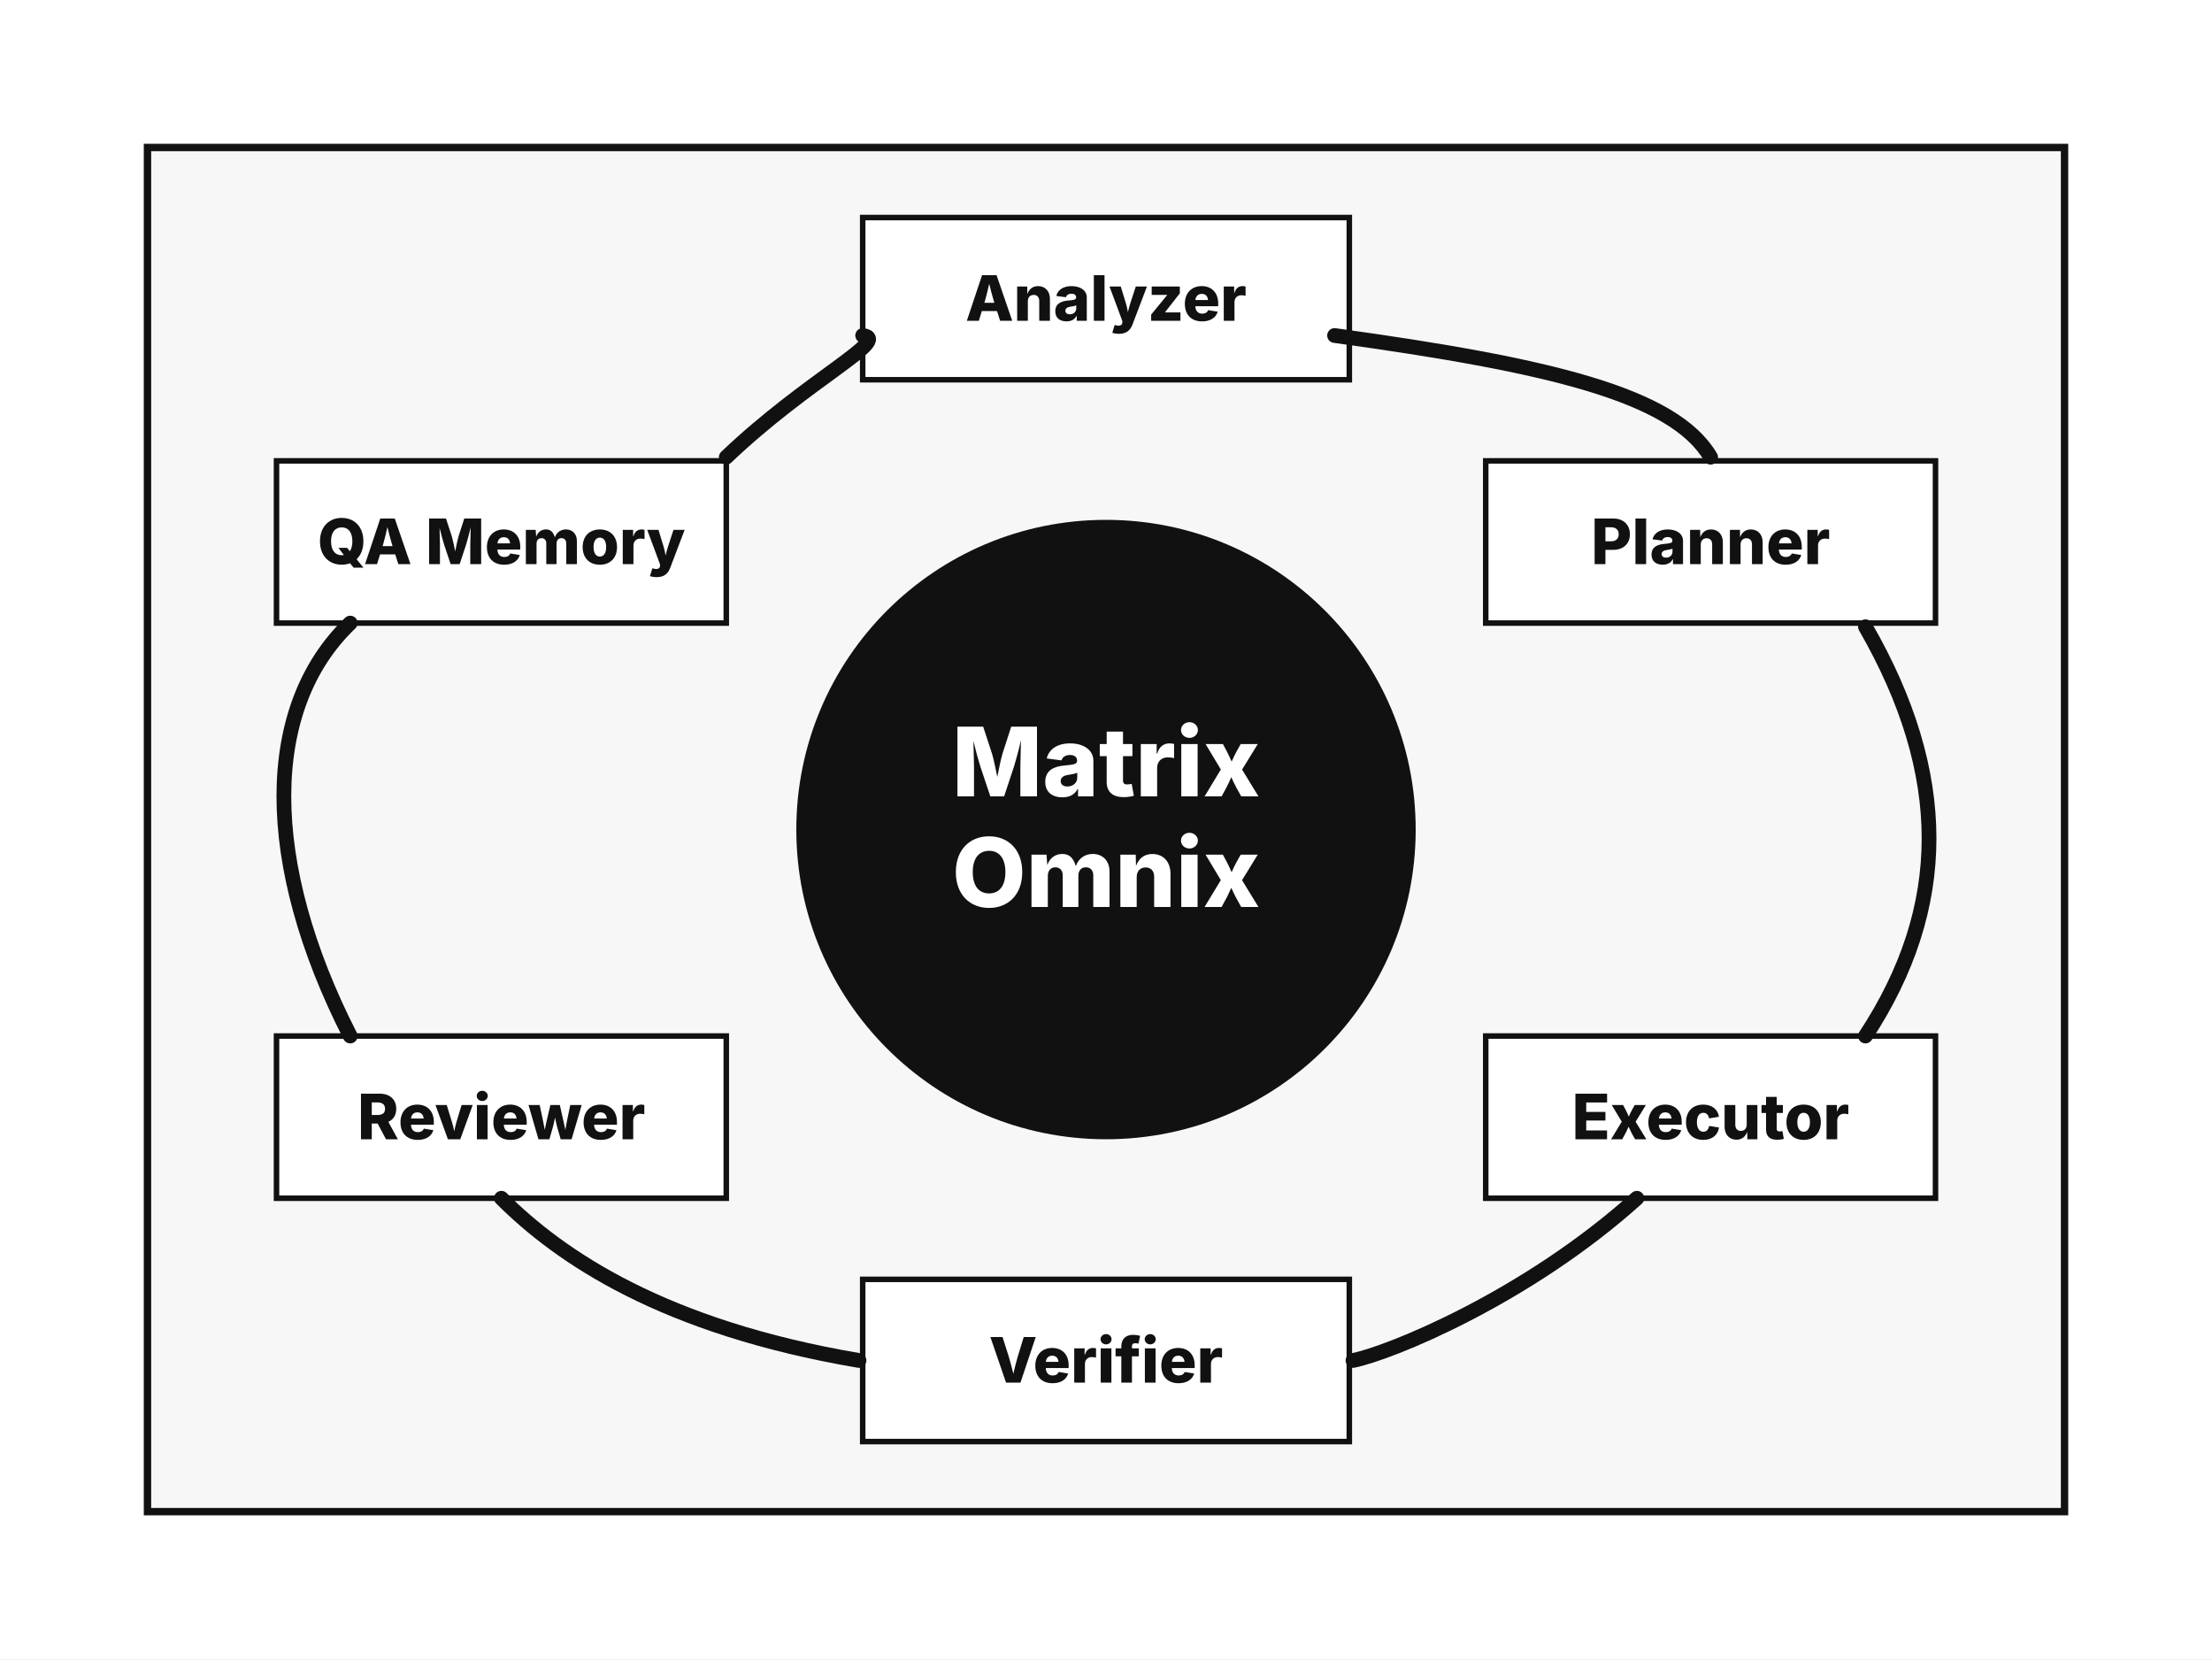
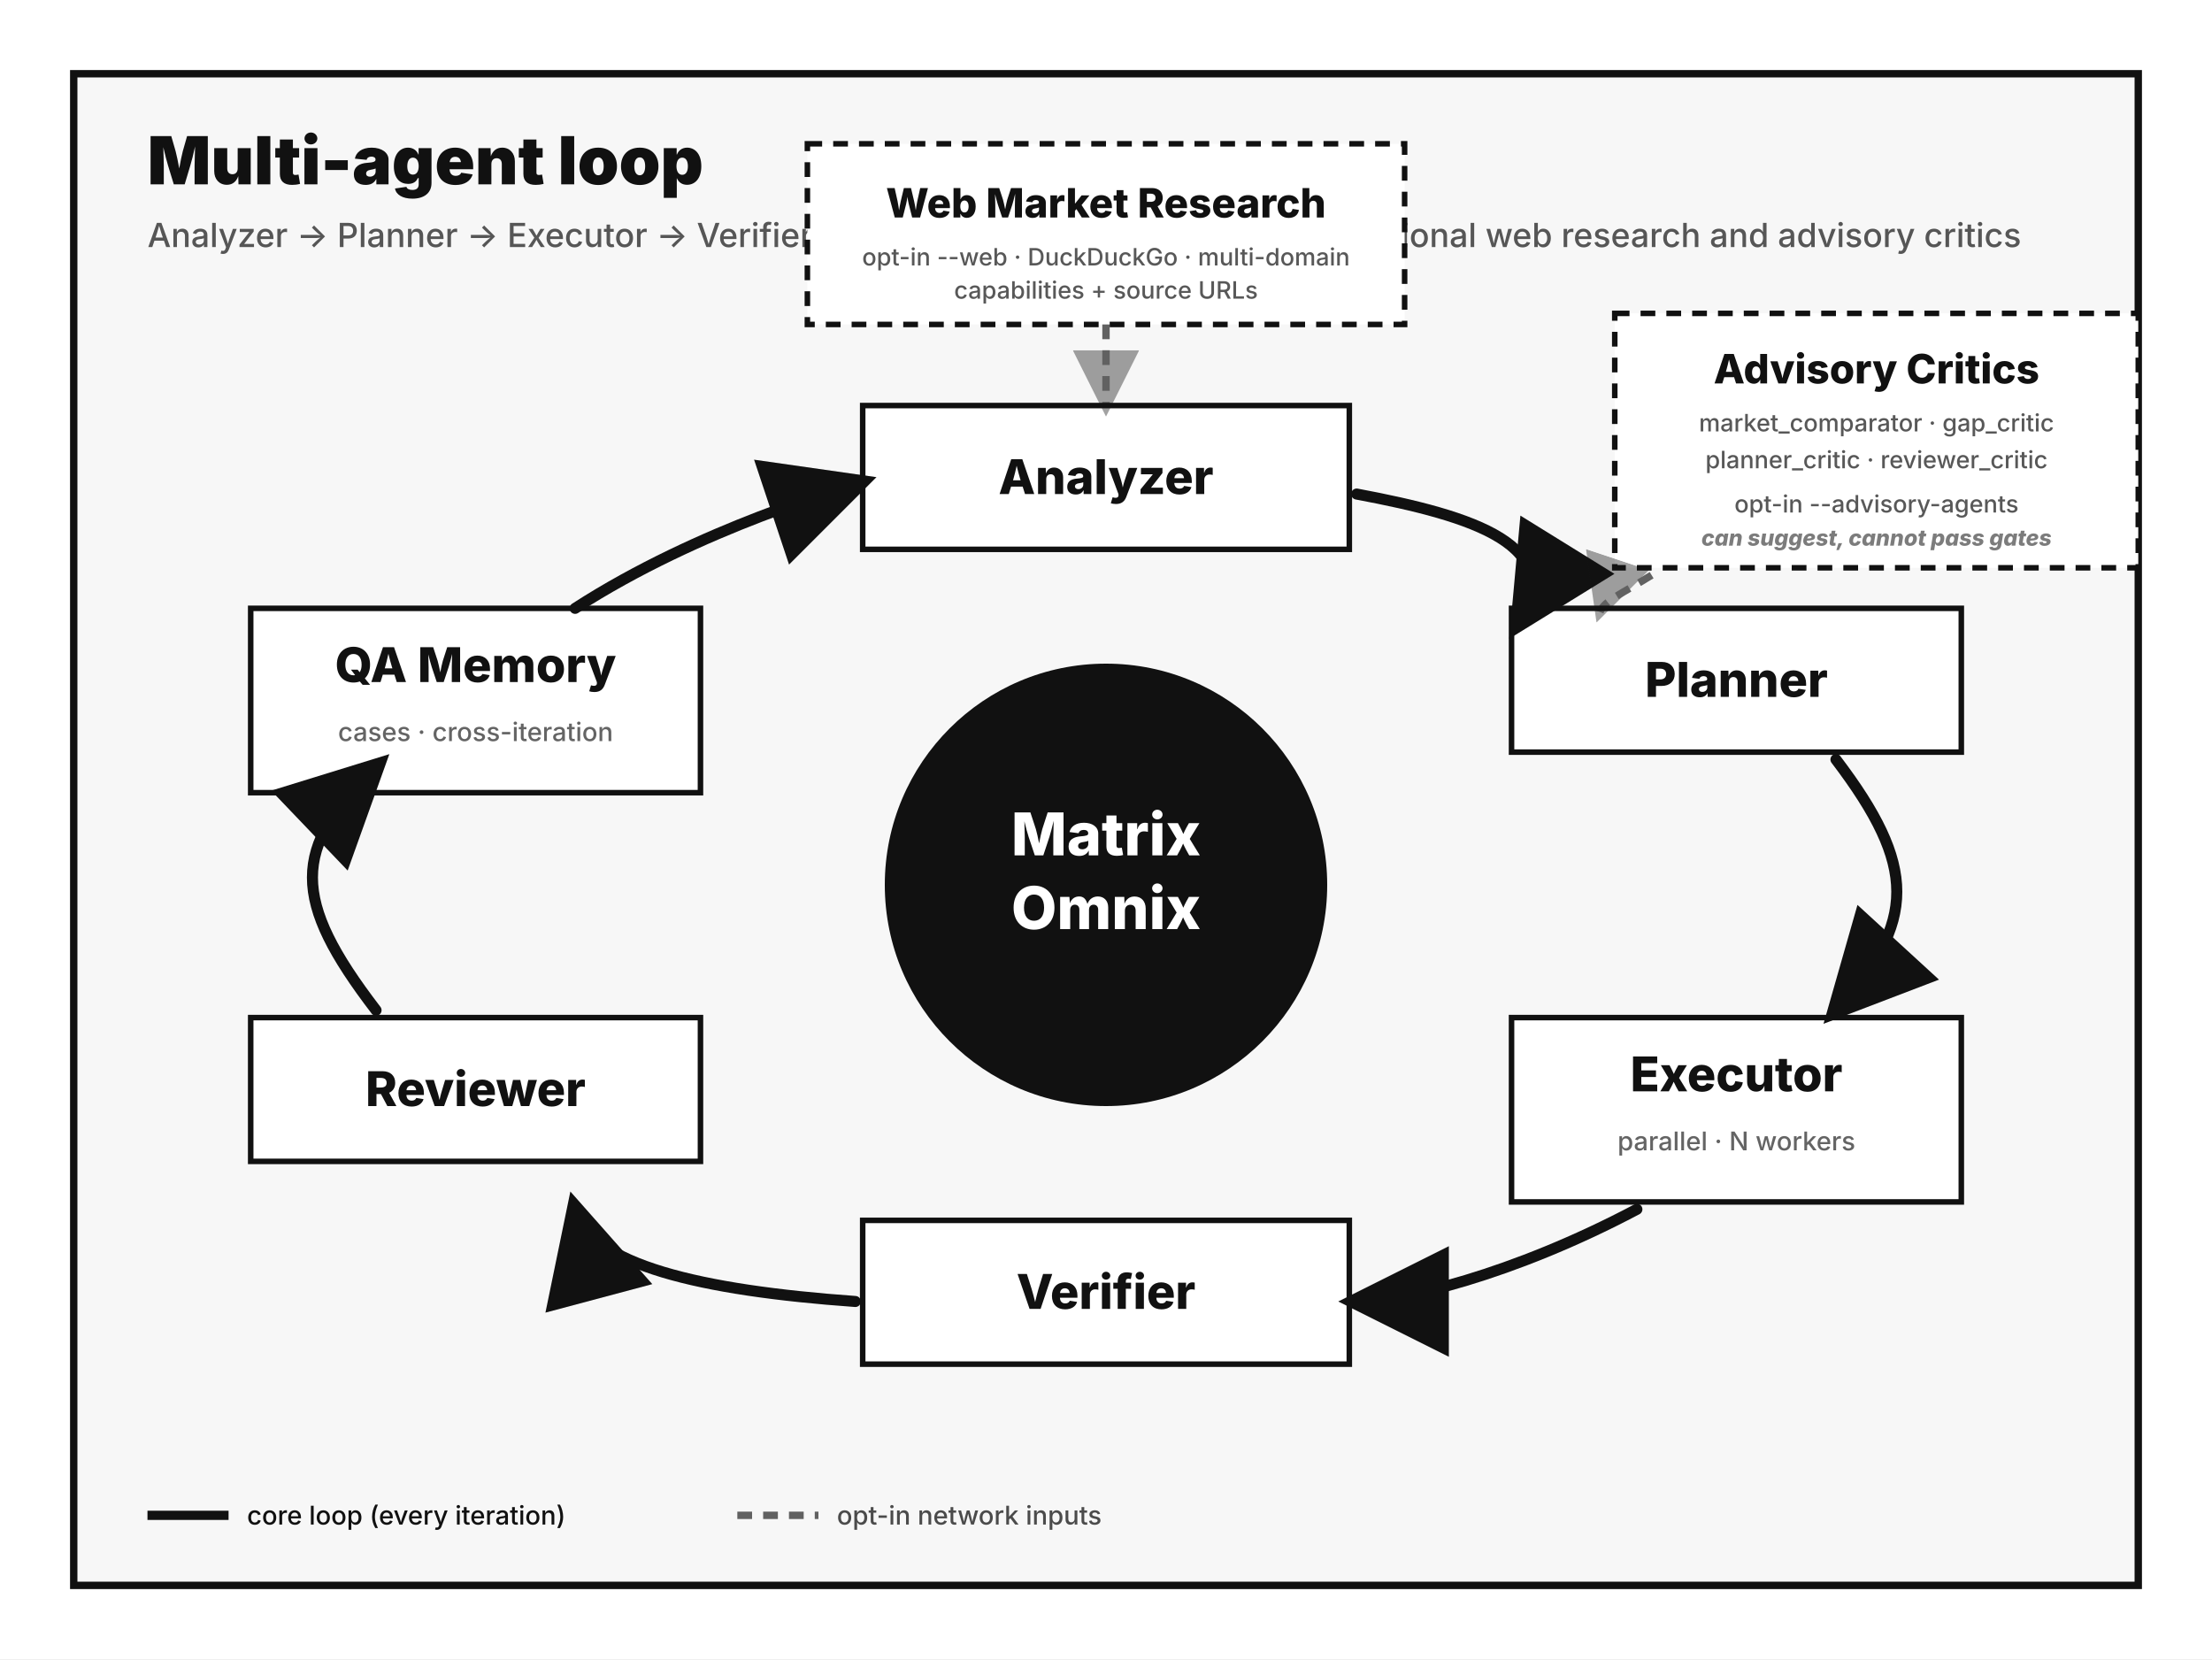
- <svg xmlns="http://www.w3.org/2000/svg" width="1200" height="900" viewBox="0 0 1200 900" role="img" aria-label="MatrixOmnix multi-agent framework loop">
+ <svg xmlns="http://www.w3.org/2000/svg" width="1200" height="900" viewBox="0 0 1200 900" role="img" aria-label="MatrixOmnix multi-agent loop: Analyzer, Planner, Executor, Verifier, Reviewer, QA Memory, with optional Web Market Research and Advisory critics.">
  <rect width="1200" height="900" fill="#fff" />
-   <rect x="80" y="80" width="1040" height="740" fill="#f7f7f7" stroke="#111" stroke-width="4" />
-   <circle cx="600" cy="450" r="168" fill="#111" />
-   <text x="600" y="432" text-anchor="middle" font-family="Inter,Arial" font-size="52" font-weight="800" fill="#fff">Matrix</text>
-   <text x="600" y="492" text-anchor="middle" font-family="Inter,Arial" font-size="52" font-weight="800" fill="#fff">Omnix</text>
-   <g font-family="Inter,Arial" font-size="34" font-weight="800" fill="#111">
-     <rect x="468" y="118" width="264" height="88" fill="#fff" stroke="#111" stroke-width="3" />
-     <text x="600" y="174" text-anchor="middle">Analyzer</text>
-     <rect x="806" y="250" width="244" height="88" fill="#fff" stroke="#111" stroke-width="3" />
-     <text x="928" y="306" text-anchor="middle">Planner</text>
-     <rect x="806" y="562" width="244" height="88" fill="#fff" stroke="#111" stroke-width="3" />
-     <text x="928" y="618" text-anchor="middle">Executor</text>
-     <rect x="468" y="694" width="264" height="88" fill="#fff" stroke="#111" stroke-width="3" />
-     <text x="600" y="750" text-anchor="middle">Verifier</text>
-     <rect x="150" y="562" width="244" height="88" fill="#fff" stroke="#111" stroke-width="3" />
-     <text x="272" y="618" text-anchor="middle">Reviewer</text>
-     <rect x="150" y="250" width="244" height="88" fill="#fff" stroke="#111" stroke-width="3" />
-     <text x="272" y="306" text-anchor="middle">QA Memory</text>
+   <rect x="40" y="40" width="1120" height="820" fill="#f7f7f7" stroke="#111" stroke-width="4" />
+   <defs>
+     <marker id="arrow" viewBox="0 0 12 12" refX="10" refY="6" markerWidth="10" markerHeight="10" orient="auto-start-reverse">
+       <path d="M0,0 L12,6 L0,12 z" fill="#111" />
+     </marker>
+     <marker id="arrow-dim" viewBox="0 0 12 12" refX="10" refY="6" markerWidth="9" markerHeight="9" orient="auto-start-reverse">
+       <path d="M0,0 L12,6 L0,12 z" fill="#111" opacity="0.6" />
+     </marker>
+   </defs>
+   <text x="80" y="100" font-family="Inter,Arial" font-size="36" font-weight="900" fill="#111">Multi-agent loop</text>
+   <text x="80" y="134" font-family="Inter,Arial" font-size="18" font-weight="500" fill="#111" opacity="0.7">Analyzer → Planner → Executor → Verifier → Reviewer → QA Memory · with optional web research and advisory critics</text>
+   <circle cx="600" cy="480" r="120" fill="#111" />
+   <text x="600" y="464" text-anchor="middle" font-family="Inter,Arial" font-size="32" font-weight="800" fill="#fff">Matrix</text>
+   <text x="600" y="504" text-anchor="middle" font-family="Inter,Arial" font-size="32" font-weight="800" fill="#fff">Omnix</text>
+   <g font-family="Inter,Arial" font-size="26" font-weight="800" fill="#111">
+     <rect x="468" y="220" width="264" height="78" fill="#fff" stroke="#111" stroke-width="3" />
+     <text x="600" y="268" text-anchor="middle">Analyzer</text>
+     <rect x="820" y="330" width="244" height="78" fill="#fff" stroke="#111" stroke-width="3" />
+     <text x="942" y="378" text-anchor="middle">Planner</text>
+     <rect x="820" y="552" width="244" height="100" fill="#fff" stroke="#111" stroke-width="3" />
+     <text x="942" y="592" text-anchor="middle">Executor</text>
+     <text x="942" y="624" text-anchor="middle" font-size="14" font-weight="500" fill="#111" opacity="0.65">parallel · N workers</text>
+     <rect x="468" y="662" width="264" height="78" fill="#fff" stroke="#111" stroke-width="3" />
+     <text x="600" y="710" text-anchor="middle">Verifier</text>
+     <rect x="136" y="552" width="244" height="78" fill="#fff" stroke="#111" stroke-width="3" />
+     <text x="258" y="600" text-anchor="middle">Reviewer</text>
+     <rect x="136" y="330" width="244" height="100" fill="#fff" stroke="#111" stroke-width="3" />
+     <text x="258" y="370" text-anchor="middle">QA Memory</text>
+     <text x="258" y="402" text-anchor="middle" font-size="14" font-weight="500" fill="#111" opacity="0.65">cases · cross-iteration</text>
  </g>
-   <g fill="none" stroke="#111" stroke-width="8" stroke-linecap="round" stroke-linejoin="round">
-     <path d="M724 182 C840 198 908 214 928 248" />
-     <path d="M1012 340 C1058 420 1058 492 1012 562" />
-     <path d="M888 650 C828 704 754 734 734 738" />
-     <path d="M466 738 C360 720 304 682 272 650" />
-     <path d="M190 562 C142 468 142 384 190 338" />
-     <path d="M394 248 C438 206 484 184 468 182" />
+   <g fill="none" stroke="#111" stroke-width="6" stroke-linecap="round" stroke-linejoin="round">
+     <path d="M736 268 C 800 280 850 296 824 338" marker-end="url(#arrow)" />
+     <path d="M996 412 C 1040 470 1040 500 996 548" marker-end="url(#arrow)" />
+     <path d="M888 656 C 820 692 760 706 736 706" marker-end="url(#arrow)" />
+     <path d="M464 706 C 380 700 320 686 312 656" marker-end="url(#arrow)" />
+     <path d="M204 548 C 158 488 158 460 204 416" marker-end="url(#arrow)" />
+     <path d="M312 330 C 380 286 460 264 466 262" marker-end="url(#arrow)" />
+   </g>
+   <g font-family="Inter,Arial" font-weight="800" fill="#111">
+     <rect x="438" y="78" width="324" height="98" fill="#fff" stroke="#111" stroke-width="3" stroke-dasharray="8 6" />
+     <text x="600" y="118" text-anchor="middle" font-size="22">Web Market Research</text>
+     <text x="600" y="144" text-anchor="middle" font-size="13" font-weight="500" fill="#111" opacity="0.7">opt-in --web · DuckDuckGo · multi-domain</text>
+     <text x="600" y="162" text-anchor="middle" font-size="13" font-weight="500" fill="#111" opacity="0.7">capabilities + source URLs</text>
+     <rect x="876" y="170" width="284" height="138" fill="#fff" stroke="#111" stroke-width="3" stroke-dasharray="8 6" />
+     <text x="1018" y="208" text-anchor="middle" font-size="22">Advisory Critics</text>
+     <text x="1018" y="234" text-anchor="middle" font-size="13" font-weight="500" fill="#111" opacity="0.7">market_comparator · gap_critic</text>
+     <text x="1018" y="254" text-anchor="middle" font-size="13" font-weight="500" fill="#111" opacity="0.7">planner_critic · reviewer_critic</text>
+     <text x="1018" y="278" text-anchor="middle" font-size="13" font-weight="500" fill="#111" opacity="0.7">opt-in --advisory-agents</text>
+     <text x="1018" y="296" text-anchor="middle" font-size="12" font-style="italic" fill="#111" opacity="0.55">can suggest, cannot pass gates</text>
+   </g>
+   <g fill="none" stroke="#111" stroke-width="4" stroke-dasharray="8 6" opacity="0.65">
+     <path d="M600 176 L 600 220" marker-end="url(#arrow-dim)" />
+     <path d="M896 312 C 880 322 870 326 868 332" marker-end="url(#arrow-dim)" />
+   </g>
+   <g font-family="Inter,Arial" font-size="14" font-weight="500" fill="#111">
+     <line x1="80" y1="822" x2="124" y2="822" stroke="#111" stroke-width="5" />
+     <text x="134" y="827">core loop (every iteration)</text>
+     <line x1="400" y1="822" x2="444" y2="822" stroke="#111" stroke-width="4" stroke-dasharray="8 6" opacity="0.65" />
+     <text x="454" y="827" opacity="0.75">opt-in network inputs</text>
  </g>
</svg>
